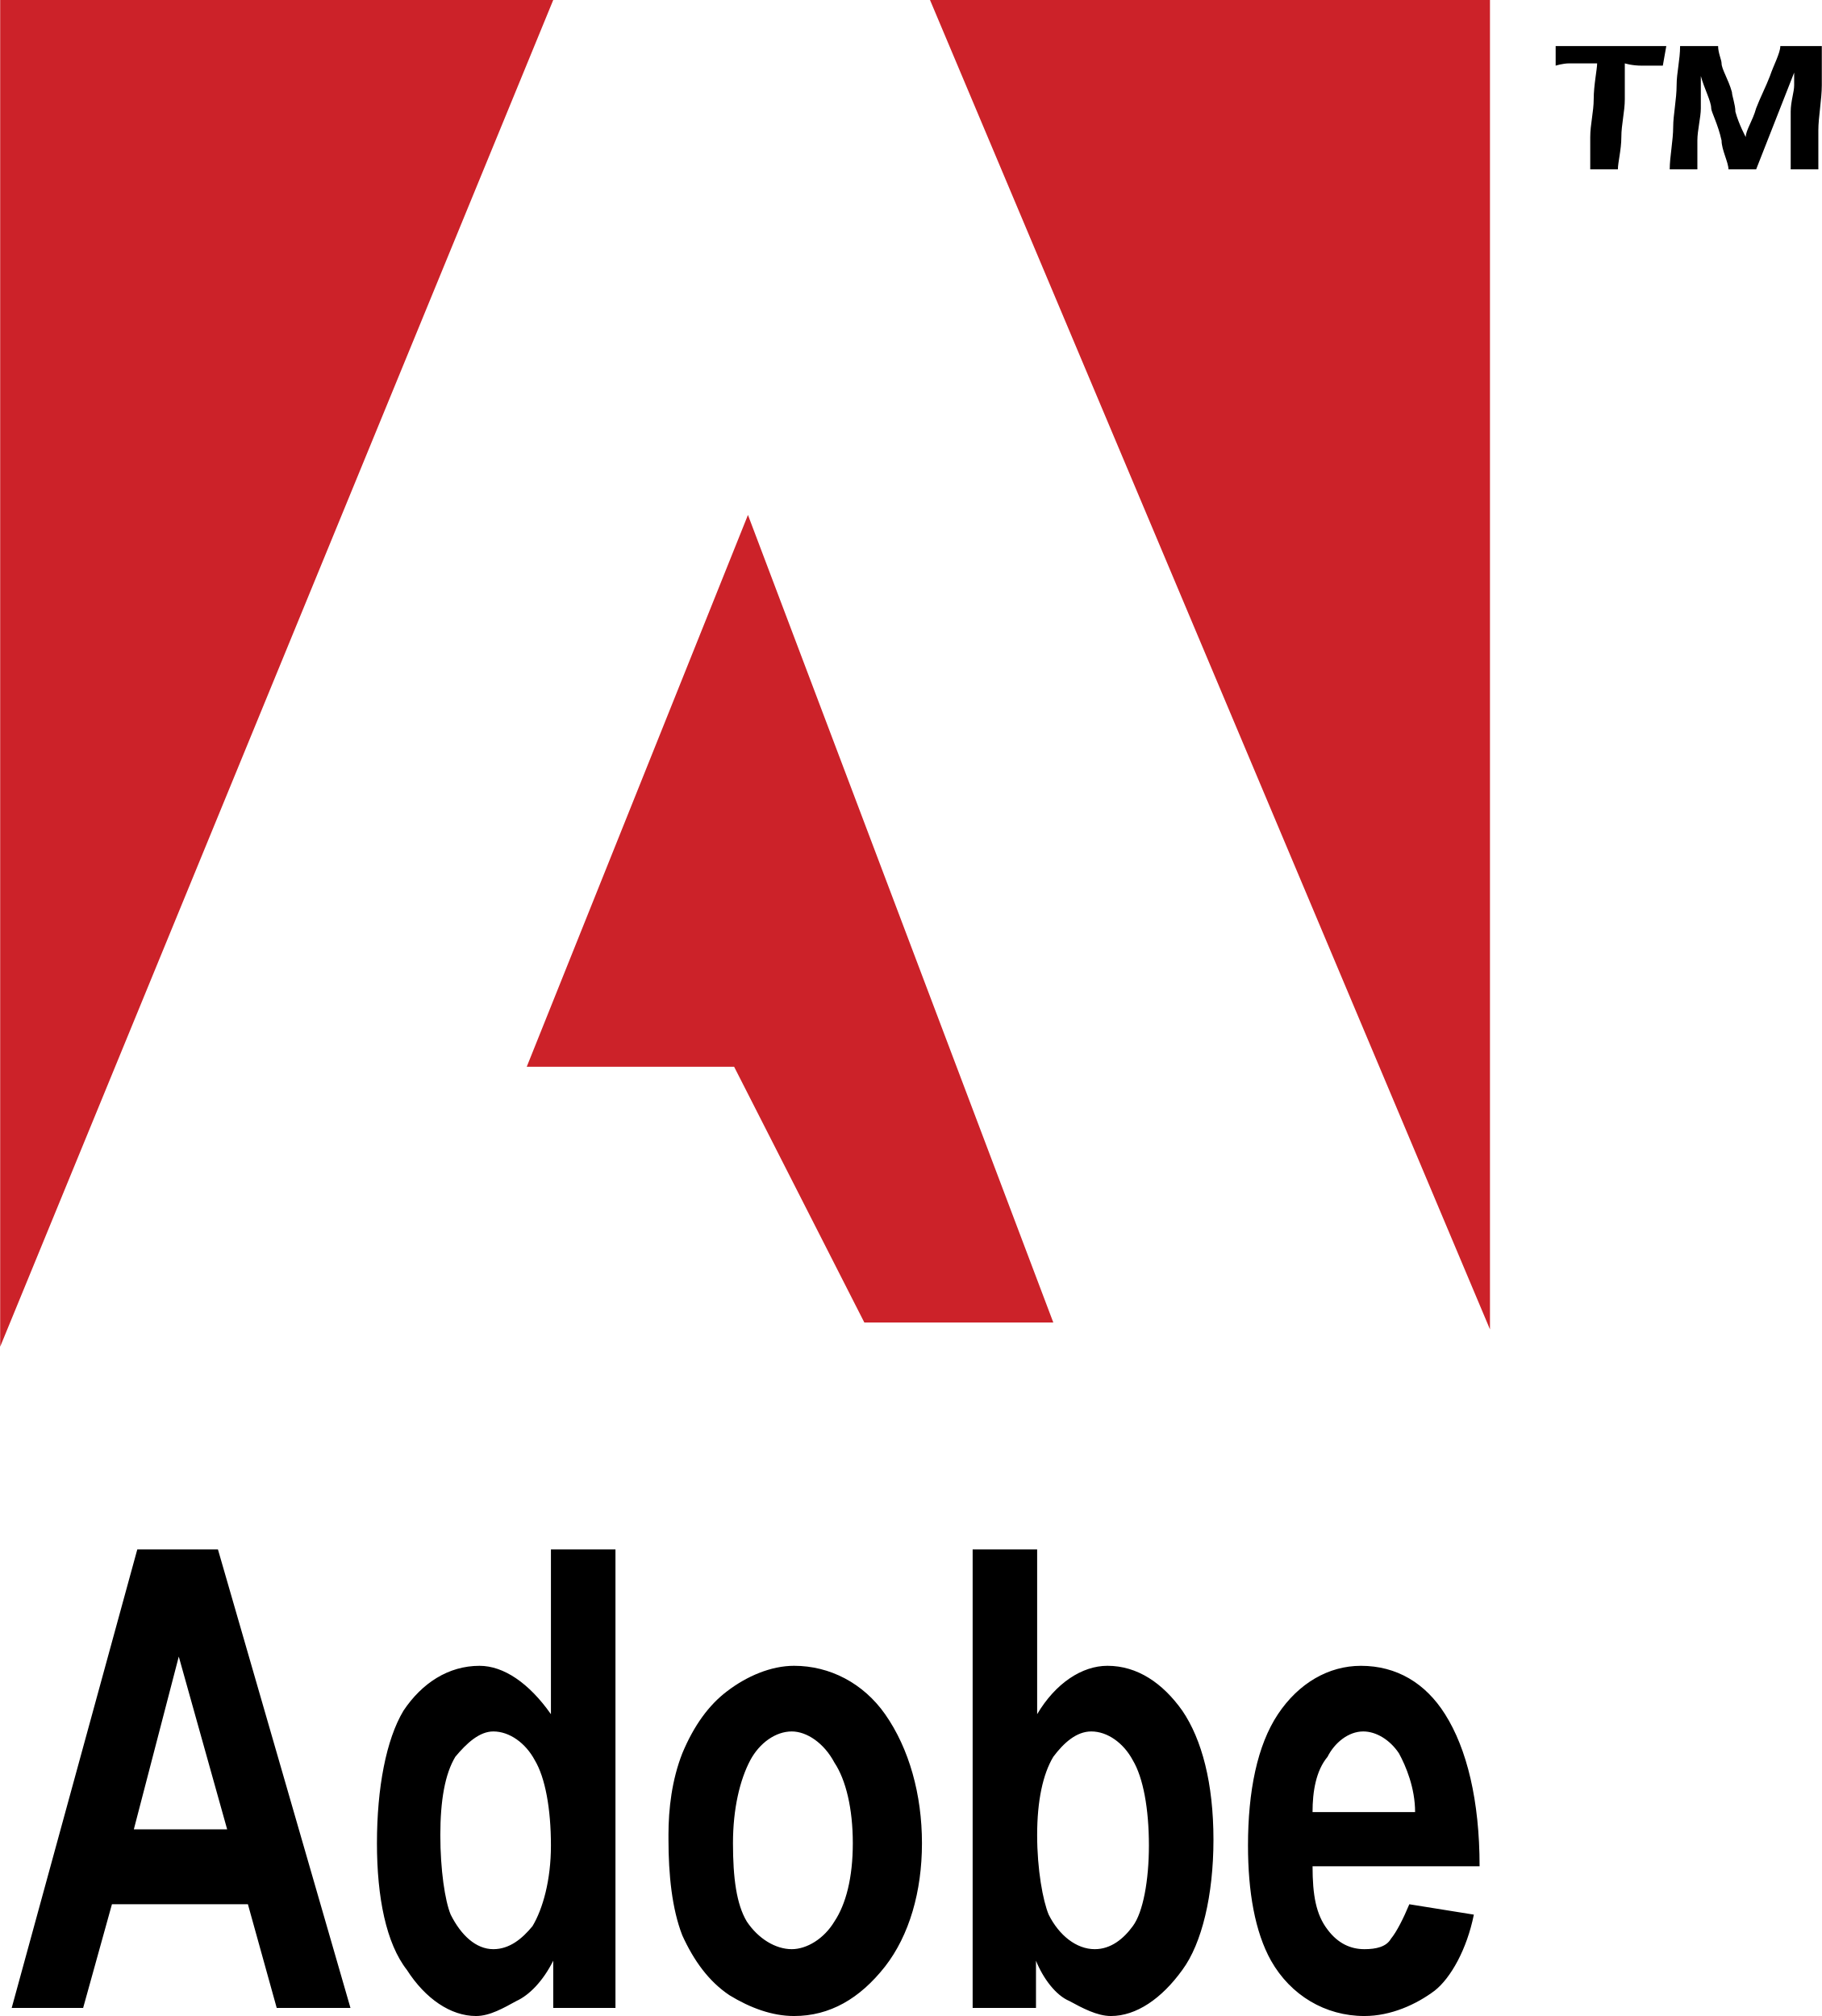
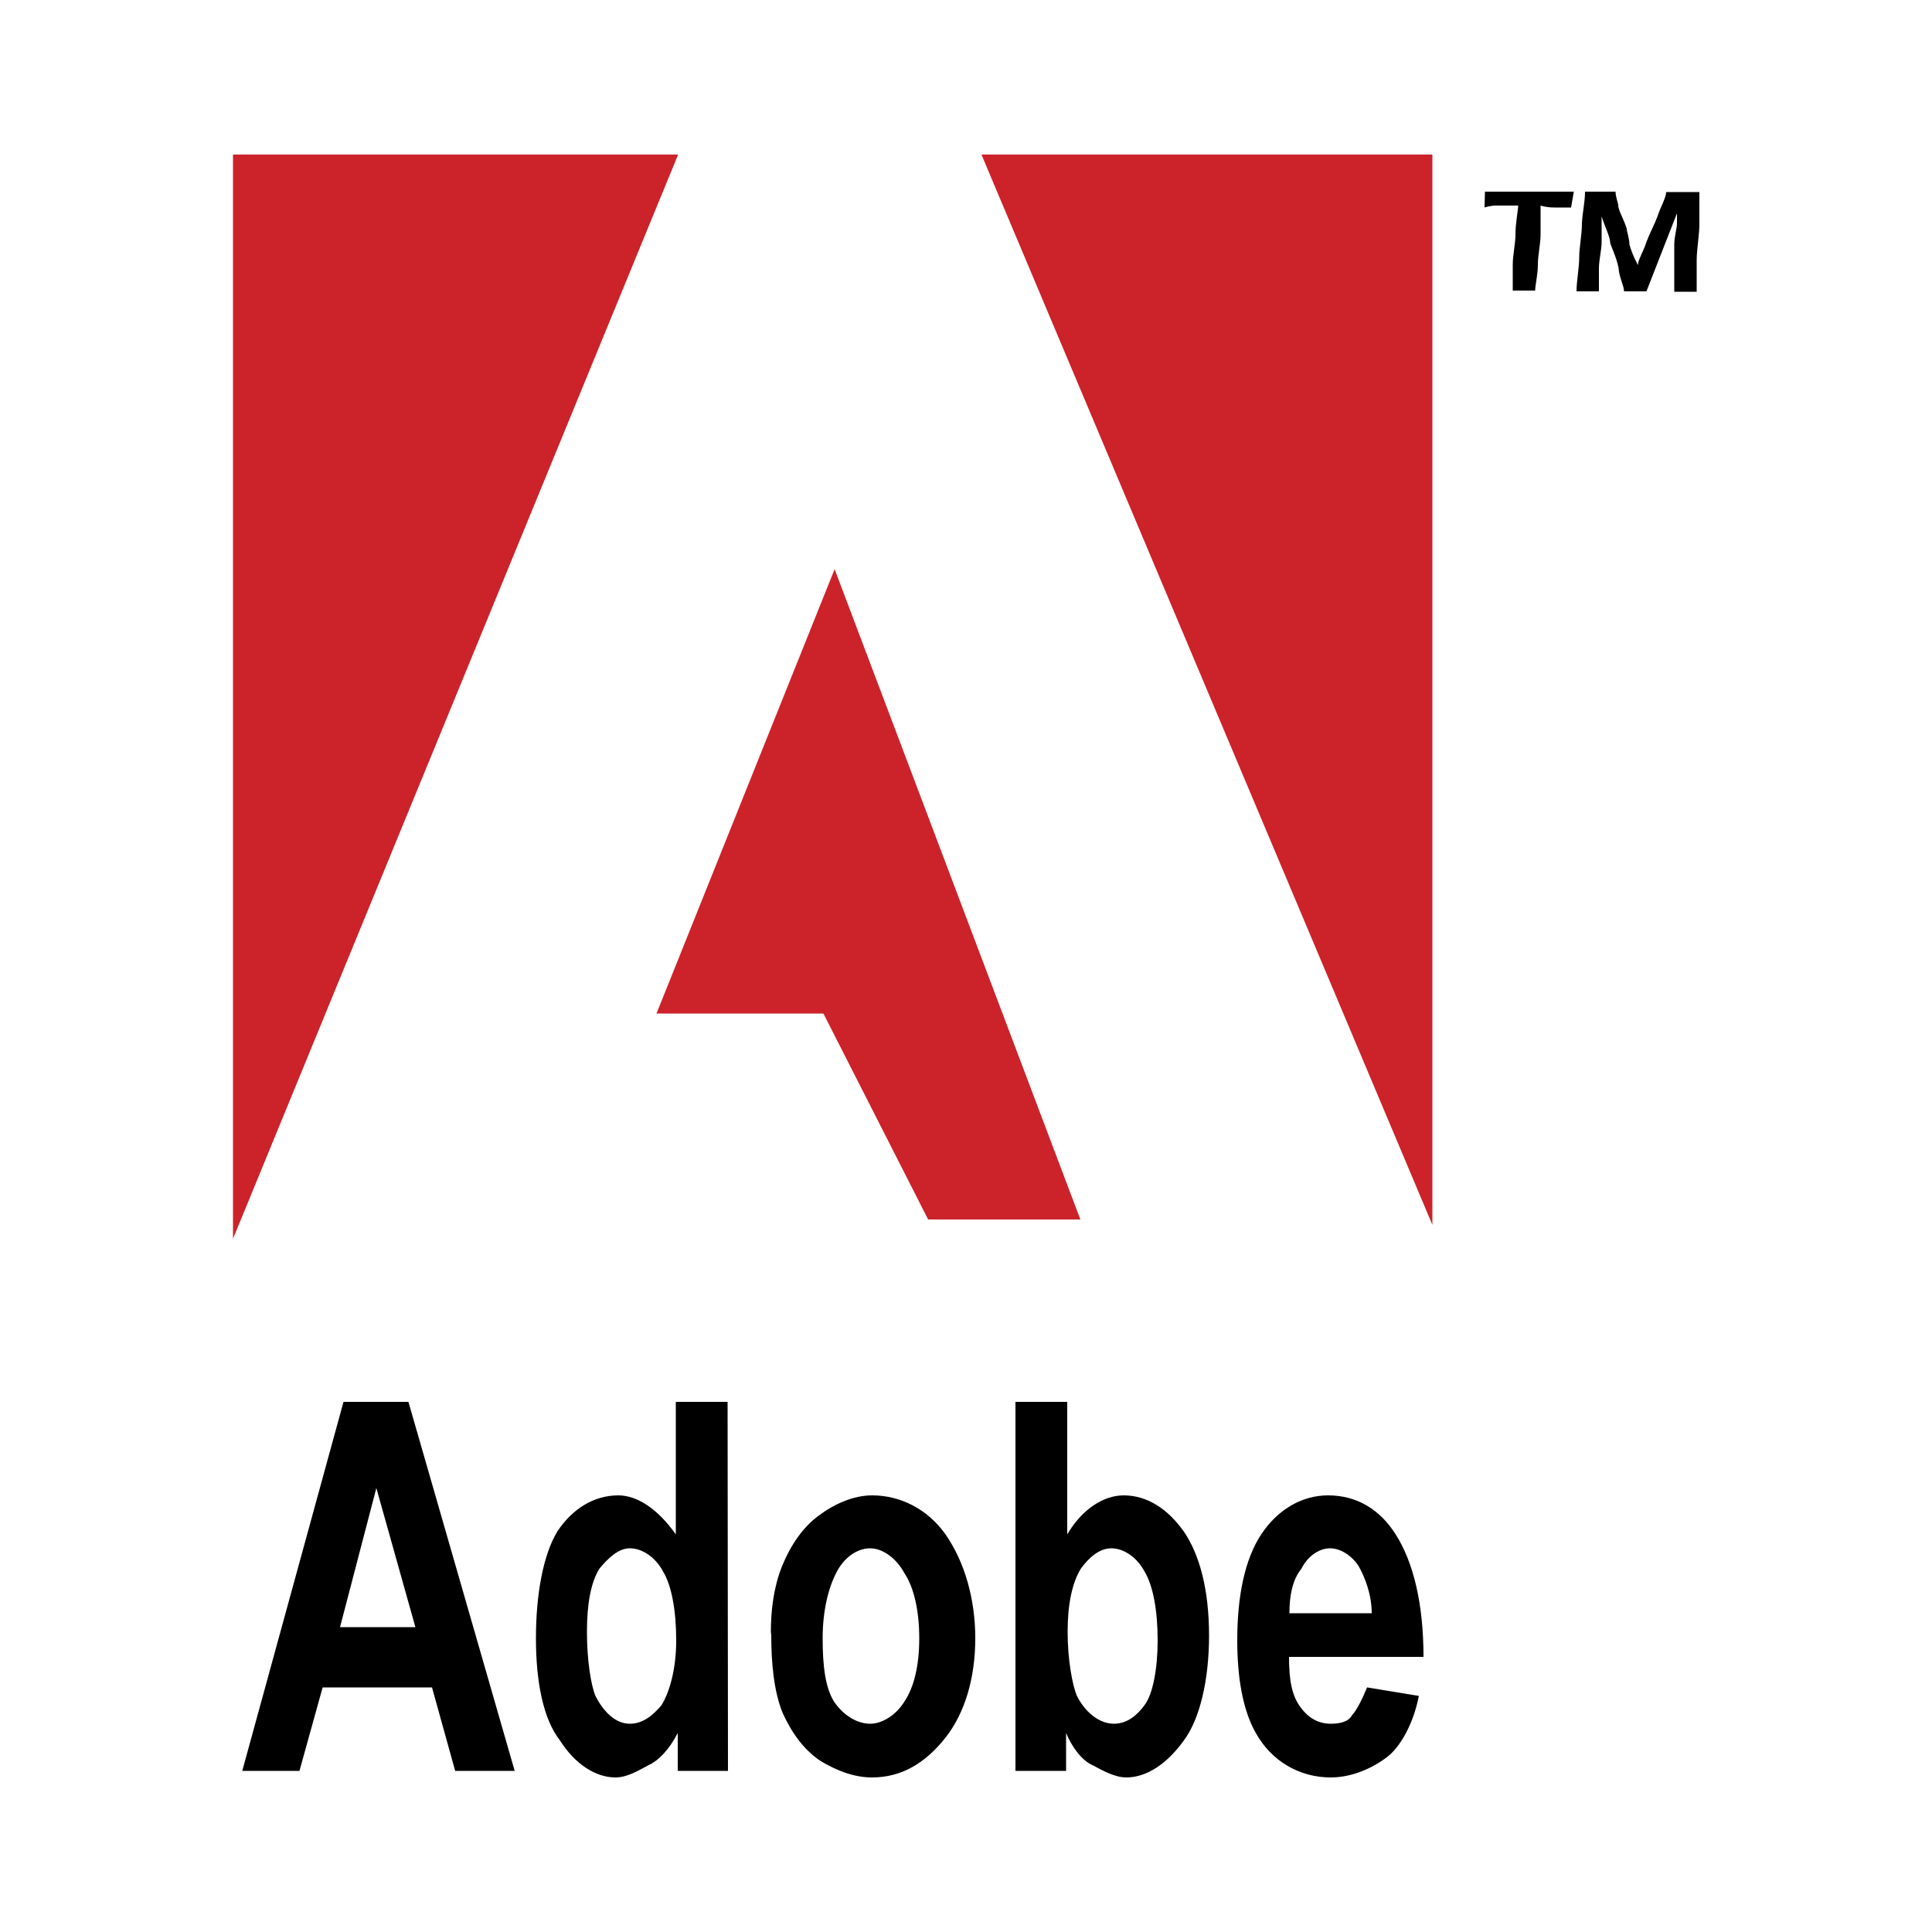
- <svg xmlns="http://www.w3.org/2000/svg" width="2259" height="2500" viewBox="0 0 123.16 136.326">
-   <g fill-rule="evenodd" clip-rule="evenodd">
-     <path d="M105.166 3.116h7.479l-.235 1.324h-1.402c-.701 0-1.168-.155-1.168-.155V6.7c0 .856-.234 1.714-.234 2.57 0 .857-.234 1.714-.234 2.182h-1.869V9.27c0-.856.234-1.714.234-2.57 0-.935.232-2.025.232-2.415h-.934-.936c-.467 0-.934.155-.934.155V3.116h.001zM113.578 3.116h2.57c0 .467.234.935.234 1.168 0 .39.467 1.09.701 1.947 0 .234.234.857.234 1.324.232.857.701 1.714.701 1.714 0-.467.467-1.09.701-1.947.232-.623.701-1.558.934-2.181.234-.702.701-1.558.701-2.025h2.805v2.648c0 .935-.234 2.181-.234 3.038v2.649h-1.869V9.737 7.555c0-.701.234-1.324.234-1.792v-.855l-2.57 6.544h-1.871c0-.468-.467-1.324-.467-1.948-.234-1.09-.701-1.948-.701-2.181 0-.467-.467-1.324-.701-2.181v2.181c0 .623-.234 1.48-.234 2.181v1.948h-1.869c0-.857.234-1.948.234-2.882 0-.779.232-1.87.232-2.805.001-.857.235-1.714.235-2.649zM23.682 135.779h-4.986l-1.947-7.01H7.556l-1.947 7.01H.779l8.491-31.004h5.453l8.959 31.004zm-8.336-12.074l-3.271-11.684-3.039 11.684h6.31zM41.599 135.779h-4.207v-3.193c-.701 1.402-1.636 2.338-2.493 2.727-.856.467-1.792 1.014-2.727 1.014-1.714 0-3.427-1.17-4.674-3.117-1.402-1.791-2.025-4.906-2.025-8.568 0-3.738.624-7.012 1.792-8.959 1.246-1.869 3.038-3.037 5.142-3.037 1.636 0 3.35 1.168 4.829 3.271v-11.141h4.363v31.003zm-11.841-11.683c0 2.336.312 4.439.701 5.375.702 1.402 1.714 2.336 2.883 2.336 1.09 0 1.947-.701 2.648-1.557.701-1.17 1.246-3.117 1.246-5.453 0-2.494-.389-4.596-1.09-5.766-.624-1.168-1.714-1.947-2.804-1.947-.935 0-1.792.779-2.571 1.715-.702 1.168-1.013 2.959-1.013 5.297zM45.182 124.096c0-1.793.233-3.74.935-5.531.779-1.869 1.792-3.271 3.038-4.207 1.324-1.012 2.96-1.713 4.519-1.713 2.415 0 4.674 1.168 6.154 3.271 1.636 2.336 2.493 5.453 2.493 8.725s-.857 6.232-2.493 8.336c-1.714 2.18-3.739 3.35-6.154 3.35-1.48 0-2.96-.547-4.362-1.402-1.402-.936-2.415-2.338-3.194-4.051-.701-1.793-.935-4.129-.935-6.467v-.311h-.001zm4.362.545c0 2.338.234 4.129.935 5.297.779 1.168 1.948 1.869 3.039 1.869 1.012 0 2.181-.701 2.882-1.869.779-1.168 1.246-2.959 1.246-5.297s-.467-4.285-1.246-5.453c-.701-1.324-1.87-2.104-2.882-2.104-1.091 0-2.181.779-2.805 1.947-.701 1.324-1.169 3.272-1.169 5.61zM65.748 135.779v-31.004h4.361v11.141c1.248-2.104 3.039-3.271 4.752-3.271 2.025 0 3.74 1.168 5.064 3.037 1.324 1.947 2.104 4.908 2.104 8.725 0 3.74-.779 7.012-2.104 8.803-1.402 1.947-3.115 3.117-4.83 3.117-.934 0-1.947-.547-2.805-1.014-.934-.389-1.791-1.557-2.26-2.727v3.193h-4.282zm4.361-11.683c0 2.336.391 4.439.779 5.375.701 1.402 1.871 2.336 3.117 2.336 1.09 0 1.947-.701 2.57-1.557.701-.936 1.09-3.117 1.09-5.453 0-2.494-.389-4.596-1.09-5.766-.623-1.168-1.715-1.947-2.805-1.947-1.012 0-1.869.779-2.57 1.715-.7 1.168-1.091 2.959-1.091 5.297zM95.271 128.77l4.363.701c-.469 2.336-1.559 4.285-2.648 5.141-1.246.936-2.961 1.715-4.752 1.715-2.648 0-4.986-1.402-6.311-3.74-1.09-1.947-1.559-4.674-1.559-7.789 0-3.662.623-6.777 2.025-8.881s3.428-3.271 5.609-3.271c2.414 0 4.363 1.168 5.688 3.271 1.479 2.336 2.336 5.842 2.336 10.283H88.729c0 1.947.234 3.271 1.014 4.283.699.936 1.557 1.324 2.492 1.324.779 0 1.48-.154 1.791-.701.388-.467.857-1.401 1.245-2.336zm.391-6.233c0-1.635-.623-3.115-1.092-3.973-.623-.936-1.557-1.48-2.414-1.48-1.014 0-1.947.779-2.414 1.715-.779.934-1.014 2.336-1.014 3.738h6.934z" />
-     <path d="M0 0h37.392L0 91.066V0zm62.865 0h37.859v89.896L62.865 0zM50.557 34.821L71.201 89.43H58.425l-8.803-17.293H35.6l14.957-37.316z" fill="#cc2229" />
+ <svg xmlns="http://www.w3.org/2000/svg" version="1.1" id="Layer_1" x="0px" y="0px" viewBox="0 0 500 500" style="enable-background:new 0 0 500 500;" xml:space="preserve">
+   <style type="text/css">
+ 	.st0{fill:#CC2229;}
+ </style>
+   <g>
+     <path d="M384.3,49.6h23l-0.7,4.1h-4.3c-2.2,0-3.6-0.5-3.6-0.5v7.4c0,2.6-0.7,5.3-0.7,7.9c0,2.6-0.7,5.3-0.7,6.7h-5.8v-6.7   c0-2.6,0.7-5.3,0.7-7.9c0-2.9,0.7-6.2,0.7-7.4h-2.9h-2.9c-1.4,0-2.9,0.5-2.9,0.5L384.3,49.6L384.3,49.6L384.3,49.6z M410.2,49.6   h7.9c0,1.4,0.7,2.9,0.7,3.6c0,1.2,1.4,3.4,2.2,6c0,0.7,0.7,2.6,0.7,4.1c0.7,2.6,2.2,5.3,2.2,5.3c0-1.4,1.4-3.4,2.2-6   c0.7-1.9,2.2-4.8,2.9-6.7c0.7-2.2,2.2-4.8,2.2-6.2h8.6v8.2c0,2.9-0.7,6.7-0.7,9.4v8.2h-5.8V70v-6.7c0-2.2,0.7-4.1,0.7-5.5v-2.6   l-7.9,20.2h-5.8c0-1.4-1.4-4.1-1.4-6c-0.7-3.4-2.2-6-2.2-6.7c0-1.4-1.4-4.1-2.2-6.7v6.7c0,1.9-0.7,4.6-0.7,6.7v6h-5.8   c0-2.6,0.7-6,0.7-8.9c0-2.4,0.7-5.8,0.7-8.6C409.5,55.1,410.2,52.4,410.2,49.6L410.2,49.6z M133.2,458.3h-15.4l-6-21.6H83.5   l-6,21.6H62.7l26.2-95.5h16.8L133.2,458.3z M107.5,421.1l-10.1-36l-9.4,36H107.5z M188.4,458.3h-13v-9.8c-2.2,4.3-5,7.2-7.7,8.4   c-2.6,1.4-5.5,3.1-8.4,3.1c-5.3,0-10.6-3.6-14.4-9.6c-4.3-5.5-6.2-15.1-6.2-26.4c0-11.5,1.9-21.6,5.5-27.6   c3.8-5.8,9.4-9.4,15.8-9.4c5,0,10.3,3.6,14.9,10.1v-34.3h13.4L188.4,458.3L188.4,458.3z M151.9,422.3c0,7.2,1,13.7,2.2,16.6   c2.2,4.3,5.3,7.2,8.9,7.2c3.4,0,6-2.2,8.2-4.8c2.2-3.6,3.8-9.6,3.8-16.8c0-7.7-1.2-14.2-3.4-17.8c-1.9-3.6-5.3-6-8.6-6   c-2.9,0-5.5,2.4-7.9,5.3C152.9,409.6,151.9,415.1,151.9,422.3L151.9,422.3z M199.5,422.3c0-5.5,0.7-11.5,2.9-17   c2.4-5.8,5.5-10.1,9.4-13c4.1-3.1,9.1-5.3,13.9-5.3c7.4,0,14.4,3.6,19,10.1c5,7.2,7.7,16.8,7.7,26.9c0,10.1-2.6,19.2-7.7,25.7   c-5.3,6.7-11.5,10.3-19,10.3c-4.6,0-9.1-1.7-13.4-4.3c-4.3-2.9-7.4-7.2-9.8-12.5c-2.2-5.5-2.9-12.7-2.9-19.9L199.5,422.3   L199.5,422.3L199.5,422.3z M212.9,424c0,7.2,0.7,12.7,2.9,16.3c2.4,3.6,6,5.8,9.4,5.8c3.1,0,6.7-2.2,8.9-5.8   c2.4-3.6,3.8-9.1,3.8-16.3s-1.4-13.2-3.8-16.8c-2.2-4.1-5.8-6.5-8.9-6.5c-3.4,0-6.7,2.4-8.6,6C214.4,410.8,212.9,416.8,212.9,424   L212.9,424z M262.8,458.3v-95.5h13.4v34.3c3.8-6.5,9.4-10.1,14.6-10.1c6.2,0,11.5,3.6,15.6,9.4c4.1,6,6.5,15.1,6.5,26.9   c0,11.5-2.4,21.6-6.5,27.1c-4.3,6-9.6,9.6-14.9,9.6c-2.9,0-6-1.7-8.6-3.1c-2.9-1.2-5.5-4.8-7-8.4v9.8L262.8,458.3L262.8,458.3z    M276.3,422.3c0,7.2,1.2,13.7,2.4,16.6c2.2,4.3,5.8,7.2,9.6,7.2c3.4,0,6-2.2,7.9-4.8c2.2-2.9,3.4-9.6,3.4-16.8   c0-7.7-1.2-14.2-3.4-17.8c-1.9-3.6-5.3-6-8.6-6c-3.1,0-5.8,2.4-7.9,5.3C277.5,409.6,276.3,415.1,276.3,422.3L276.3,422.3z    M353.8,436.7l13.4,2.2c-1.4,7.2-4.8,13.2-8.2,15.8c-3.8,2.9-9.1,5.3-14.6,5.3c-8.2,0-15.4-4.3-19.4-11.5c-3.4-6-4.8-14.4-4.8-24   c0-11.3,1.9-20.9,6.2-27.4c4.3-6.5,10.6-10.1,17.3-10.1c7.4,0,13.4,3.6,17.5,10.1c4.6,7.2,7.2,18,7.2,31.7h-34.8   c0,6,0.7,10.1,3.1,13.2c2.2,2.9,4.8,4.1,7.7,4.1c2.4,0,4.6-0.5,5.5-2.2C351.2,442.5,352.6,439.6,353.8,436.7L353.8,436.7z    M355,417.5c0-5-1.9-9.6-3.4-12.2c-1.9-2.9-4.8-4.6-7.4-4.6c-3.1,0-6,2.4-7.4,5.3c-2.4,2.9-3.1,7.2-3.1,11.5L355,417.5L355,417.5z" />
+     <path class="st0" d="M60.3,40h115.2L60.3,320.6V40z M254,40h116.7v277L254,40z M216,147.3l63.6,168.3h-39.4l-27.1-53.3h-43.2   L216,147.3z" />
  </g>
</svg>
